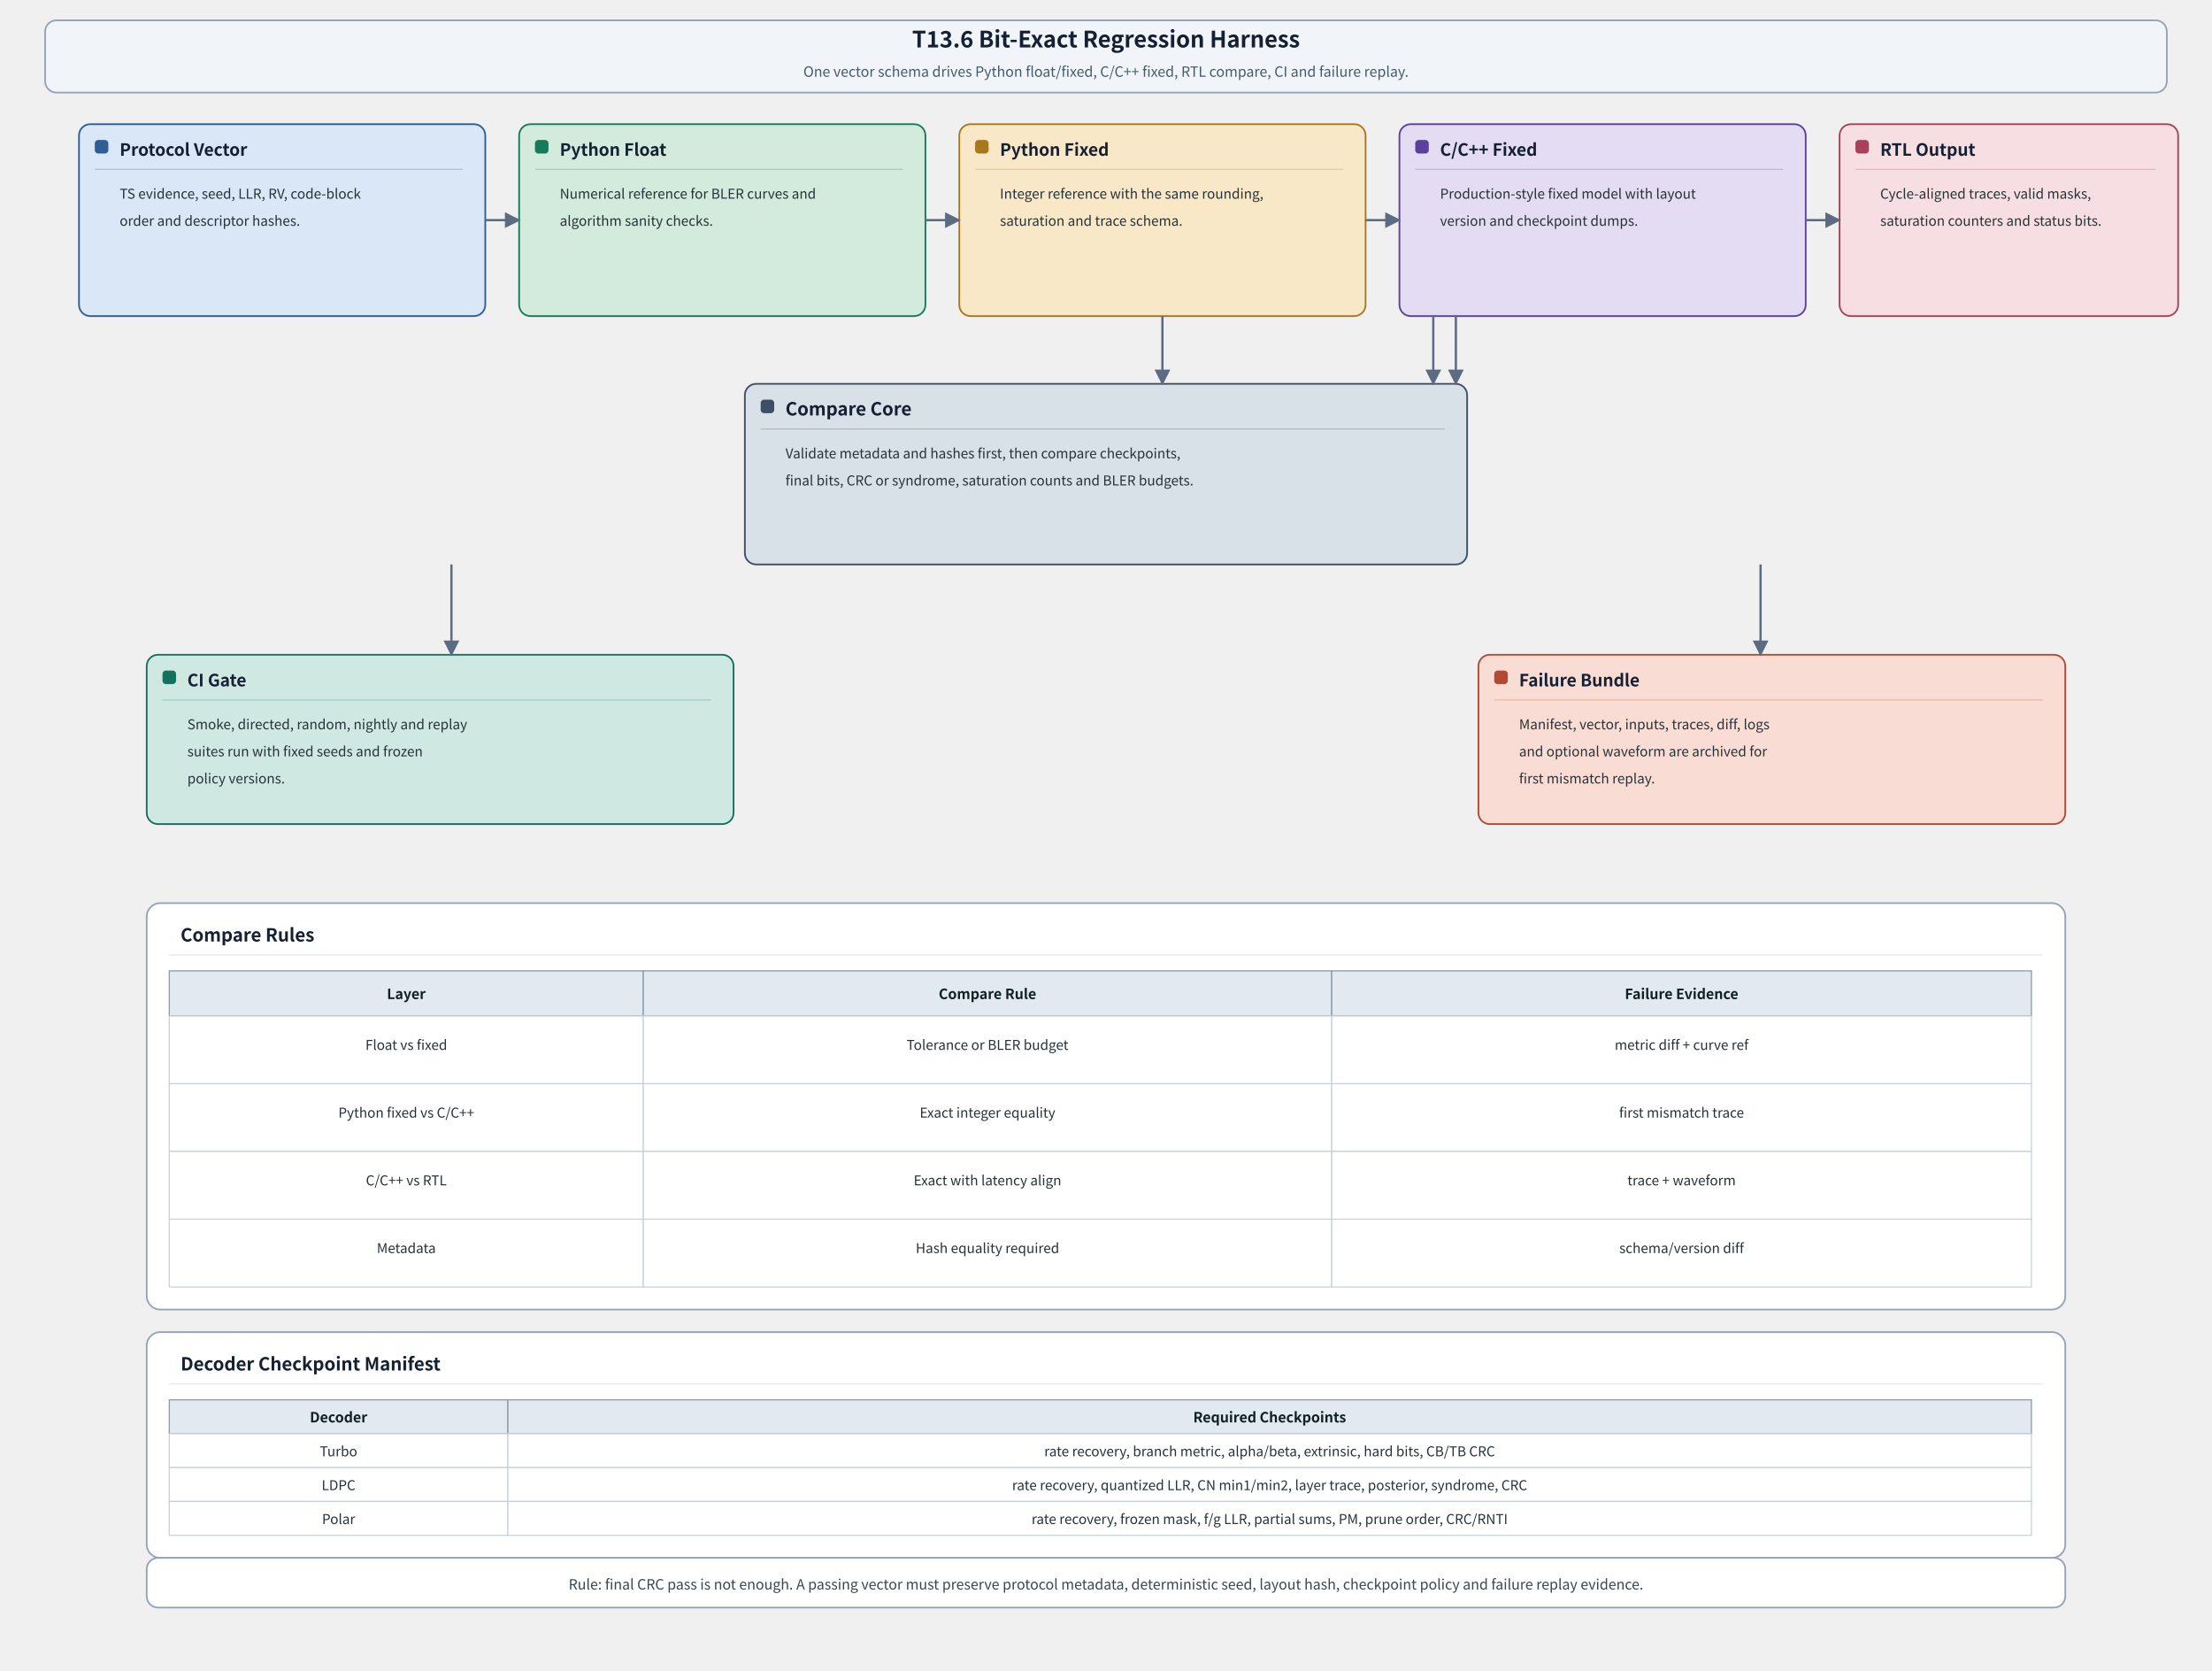
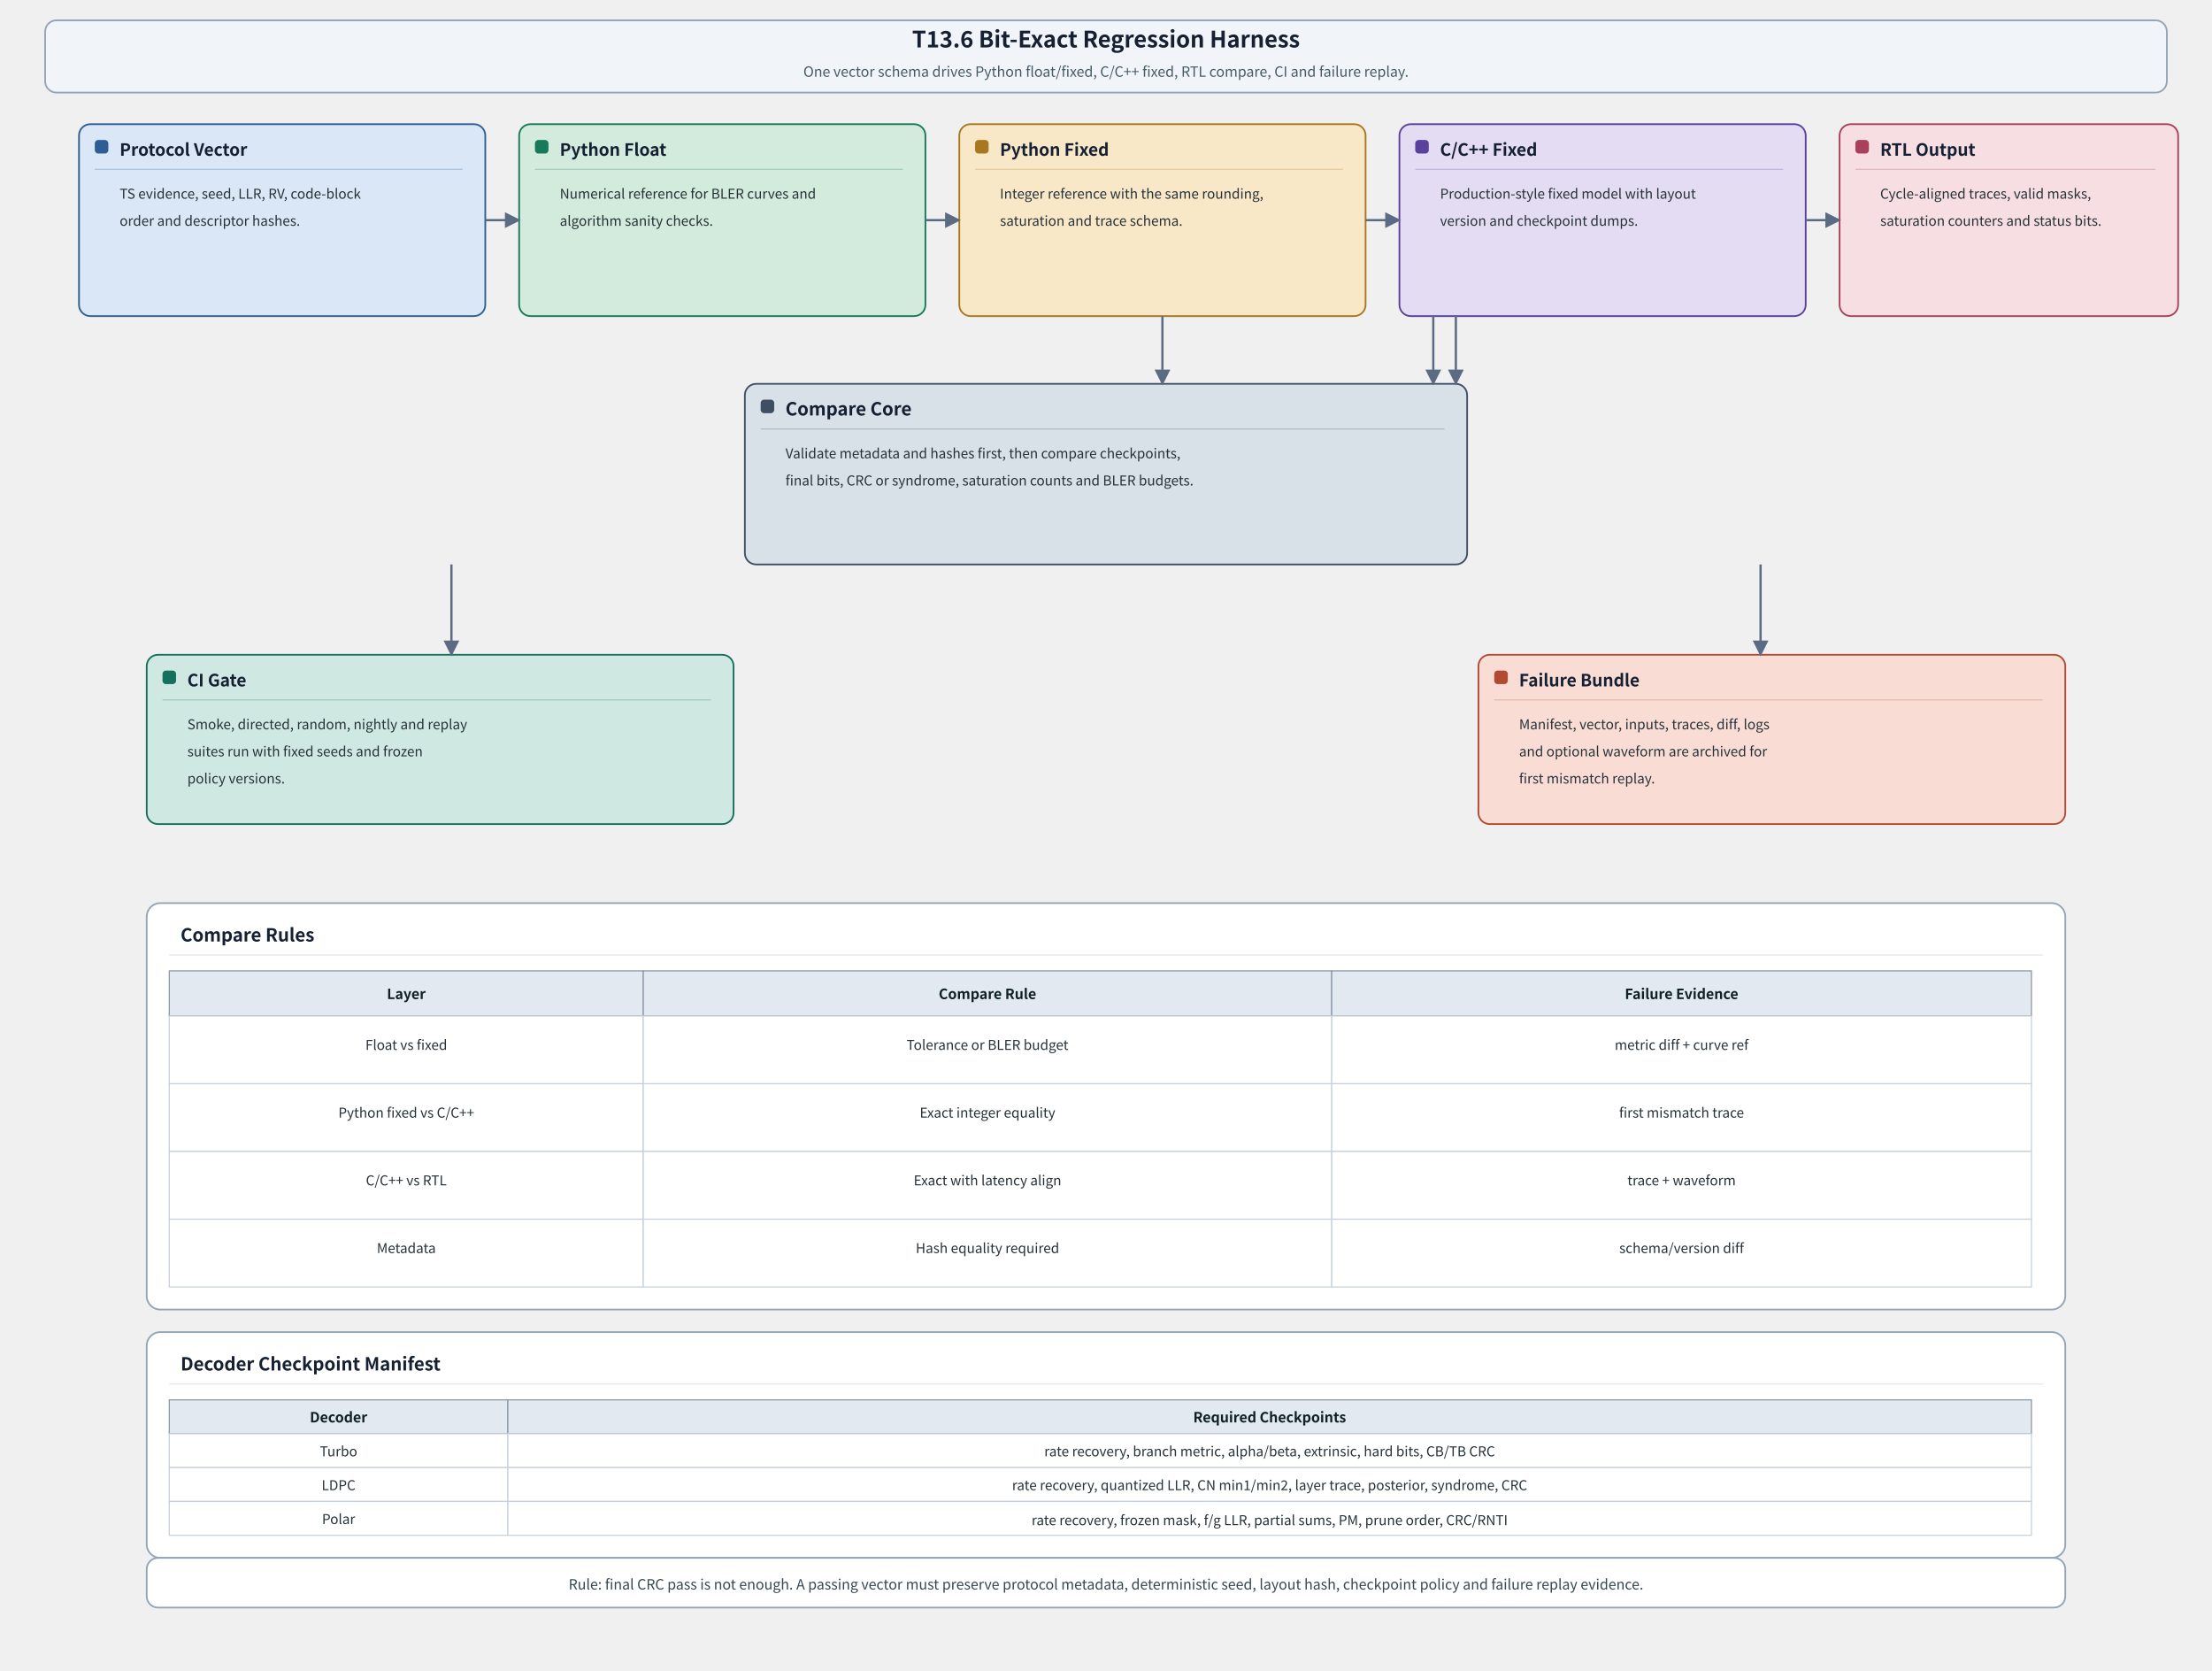
<svg xmlns="http://www.w3.org/2000/svg" width="1960" height="1480" viewBox="0 0 1960 1480" role="img" font-family="'Noto Sans CJK SC','Source Han Sans SC','PingFang SC','Microsoft YaHei',system-ui,sans-serif">
  <defs>
    <filter id="soft" x="-10%" y="-10%" width="125%" height="135%">
      <feDropShadow dx="0" dy="3" stdDeviation="4" flood-color="#334155" flood-opacity="0.14" />
    </filter>
    <marker id="arrow" viewBox="0 0 10 10" refX="9" refY="5" markerWidth="7" markerHeight="7" orient="auto-start-reverse">
      <path d="M 0 0 L 10 5 L 0 10 z" fill="#5B6B82" />
    </marker>
  </defs>
  <rect x="40" y="18" width="1880" height="64" rx="10" fill="#F1F5F9" stroke="#94A3B8" stroke-width="1.5" />
  <text x="980" y="42" font-size="20" font-weight="700" fill="#152033" text-anchor="middle">T13.6 Bit-Exact Regression Harness</text>
  <text x="980" y="68" font-size="12.5" fill="#455A64" text-anchor="middle">One vector schema drives Python float/fixed, C/C++ fixed, RTL compare, CI and failure replay.</text>
  <rect x="70" y="110" width="360" height="170" rx="10" fill="#D9E7F6" stroke="#2F5E94" stroke-width="1.5" />
  <rect x="84" y="124" width="12" height="12" rx="3" fill="#2F5E94" />
  <text x="106" y="138" font-size="15" font-weight="700" fill="#152033" text-anchor="start">Protocol Vector</text>
  <line x1="84" y1="150" x2="410" y2="150" stroke="#2F5E94" stroke-opacity="0.25" stroke-width="1" />
  <text x="106" y="176" font-size="12" fill="#263238" text-anchor="start">TS evidence, seed, LLR, RV, code-block</text>
  <text x="106" y="200" font-size="12" fill="#263238" text-anchor="start">order and descriptor hashes.</text>
  <rect x="460" y="110" width="360" height="170" rx="10" fill="#D3EBDD" stroke="#177A5A" stroke-width="1.5" />
  <rect x="474" y="124" width="12" height="12" rx="3" fill="#177A5A" />
  <text x="496" y="138" font-size="15" font-weight="700" fill="#152033" text-anchor="start">Python Float</text>
  <line x1="474" y1="150" x2="800" y2="150" stroke="#177A5A" stroke-opacity="0.25" stroke-width="1" />
  <text x="496" y="176" font-size="12" fill="#263238" text-anchor="start">Numerical reference for BLER curves and</text>
  <text x="496" y="200" font-size="12" fill="#263238" text-anchor="start">algorithm sanity checks.</text>
  <rect x="850" y="110" width="360" height="170" rx="10" fill="#F8E8C8" stroke="#A8781E" stroke-width="1.5" />
  <rect x="864" y="124" width="12" height="12" rx="3" fill="#A8781E" />
  <text x="886" y="138" font-size="15" font-weight="700" fill="#152033" text-anchor="start">Python Fixed</text>
  <line x1="864" y1="150" x2="1190" y2="150" stroke="#A8781E" stroke-opacity="0.25" stroke-width="1" />
  <text x="886" y="176" font-size="12" fill="#263238" text-anchor="start">Integer reference with the same rounding,</text>
  <text x="886" y="200" font-size="12" fill="#263238" text-anchor="start">saturation and trace schema.</text>
  <rect x="1240" y="110" width="360" height="170" rx="10" fill="#E3DCF2" stroke="#59419C" stroke-width="1.5" />
  <rect x="1254" y="124" width="12" height="12" rx="3" fill="#59419C" />
  <text x="1276" y="138" font-size="15" font-weight="700" fill="#152033" text-anchor="start">C/C++ Fixed</text>
  <line x1="1254" y1="150" x2="1580" y2="150" stroke="#59419C" stroke-opacity="0.25" stroke-width="1" />
  <text x="1276" y="176" font-size="12" fill="#263238" text-anchor="start">Production-style fixed model with layout</text>
  <text x="1276" y="200" font-size="12" fill="#263238" text-anchor="start">version and checkpoint dumps.</text>
  <rect x="1630" y="110" width="300" height="170" rx="10" fill="#F6DEE3" stroke="#A8425C" stroke-width="1.5" />
  <rect x="1644" y="124" width="12" height="12" rx="3" fill="#A8425C" />
  <text x="1666" y="138" font-size="15" font-weight="700" fill="#152033" text-anchor="start">RTL Output</text>
  <line x1="1644" y1="150" x2="1910" y2="150" stroke="#A8425C" stroke-opacity="0.25" stroke-width="1" />
  <text x="1666" y="176" font-size="12" fill="#263238" text-anchor="start">Cycle-aligned traces, valid masks,</text>
  <text x="1666" y="200" font-size="12" fill="#263238" text-anchor="start">saturation counters and status bits.</text>
  <rect x="660" y="340" width="640" height="160" rx="10" fill="#D8E0E8" stroke="#3E4F63" stroke-width="1.5" />
  <rect x="674" y="354" width="12" height="12" rx="3" fill="#3E4F63" />
  <text x="696" y="368" font-size="16" font-weight="700" fill="#152033" text-anchor="start">Compare Core</text>
  <line x1="674" y1="380" x2="1280" y2="380" stroke="#3E4F63" stroke-opacity="0.25" stroke-width="1" />
  <text x="696" y="406" font-size="12" fill="#263238" text-anchor="start">Validate metadata and hashes first, then compare checkpoints,</text>
  <text x="696" y="430" font-size="12" fill="#263238" text-anchor="start">final bits, CRC or syndrome, saturation counts and BLER budgets.</text>
  <rect x="130" y="580" width="520" height="150" rx="10" fill="#CFE9E2" stroke="#15705C" stroke-width="1.5" />
  <rect x="144" y="594" width="12" height="12" rx="3" fill="#15705C" />
  <text x="166" y="608" font-size="15" font-weight="700" fill="#152033" text-anchor="start">CI Gate</text>
  <line x1="144" y1="620" x2="630" y2="620" stroke="#15705C" stroke-opacity="0.25" stroke-width="1" />
  <text x="166" y="646" font-size="12" fill="#263238" text-anchor="start">Smoke, directed, random, nightly and replay</text>
  <text x="166" y="670" font-size="12" fill="#263238" text-anchor="start">suites run with fixed seeds and frozen</text>
  <text x="166" y="694" font-size="12" fill="#263238" text-anchor="start">policy versions.</text>
  <rect x="1310" y="580" width="520" height="150" rx="10" fill="#F9DDD5" stroke="#B24A33" stroke-width="1.5" />
  <rect x="1324" y="594" width="12" height="12" rx="3" fill="#B24A33" />
  <text x="1346" y="608" font-size="15" font-weight="700" fill="#152033" text-anchor="start">Failure Bundle</text>
  <line x1="1324" y1="620" x2="1810" y2="620" stroke="#B24A33" stroke-opacity="0.25" stroke-width="1" />
  <text x="1346" y="646" font-size="12" fill="#263238" text-anchor="start">Manifest, vector, inputs, traces, diff, logs</text>
  <text x="1346" y="670" font-size="12" fill="#263238" text-anchor="start">and optional waveform are archived for</text>
  <text x="1346" y="694" font-size="12" fill="#263238" text-anchor="start">first mismatch replay.</text>
  <rect x="130" y="800" width="1700" height="360" rx="12" fill="#FFFFFF" stroke="#94A3B8" stroke-width="1.5" />
  <text x="160" y="834" font-size="16" font-weight="700" fill="#152033" text-anchor="start">Compare Rules</text>
  <line x1="150" y1="846" x2="1810" y2="846" stroke="#94A3B8" stroke-opacity="0.25" stroke-width="1" />
  <rect x="150" y="860" width="420" height="40" fill="#E3E9F0" stroke="#8A97A6" stroke-width="1" />
  <text x="360" y="885" font-size="12.5" font-weight="700" fill="#102027" text-anchor="middle">Layer</text>
  <rect x="570" y="860" width="610" height="40" fill="#E3E9F0" stroke="#8A97A6" stroke-width="1" />
  <text x="875" y="885" font-size="12.5" font-weight="700" fill="#102027" text-anchor="middle">Compare Rule</text>
  <rect x="1180" y="860" width="620" height="40" fill="#E3E9F0" stroke="#8A97A6" stroke-width="1" />
  <text x="1490" y="885" font-size="12.5" font-weight="700" fill="#102027" text-anchor="middle">Failure Evidence</text>
  <rect x="150" y="900" width="420" height="60" fill="#FFFFFF" stroke="#C7D0DB" stroke-width="1" />
  <text x="360" y="930" font-size="12" fill="#263238" text-anchor="middle">Float vs fixed</text>
  <rect x="570" y="900" width="610" height="60" fill="#FFFFFF" stroke="#C7D0DB" stroke-width="1" />
  <text x="875" y="930" font-size="12" fill="#263238" text-anchor="middle">Tolerance or BLER budget</text>
  <rect x="1180" y="900" width="620" height="60" fill="#FFFFFF" stroke="#C7D0DB" stroke-width="1" />
  <text x="1490" y="930" font-size="12" fill="#263238" text-anchor="middle">metric diff + curve ref</text>
  <rect x="150" y="960" width="420" height="60" fill="#FFFFFF" stroke="#C7D0DB" stroke-width="1" />
  <text x="360" y="990" font-size="12" fill="#263238" text-anchor="middle">Python fixed vs C/C++</text>
  <rect x="570" y="960" width="610" height="60" fill="#FFFFFF" stroke="#C7D0DB" stroke-width="1" />
  <text x="875" y="990" font-size="12" fill="#263238" text-anchor="middle">Exact integer equality</text>
  <rect x="1180" y="960" width="620" height="60" fill="#FFFFFF" stroke="#C7D0DB" stroke-width="1" />
  <text x="1490" y="990" font-size="12" fill="#263238" text-anchor="middle">first mismatch trace</text>
  <rect x="150" y="1020" width="420" height="60" fill="#FFFFFF" stroke="#C7D0DB" stroke-width="1" />
  <text x="360" y="1050" font-size="12" fill="#263238" text-anchor="middle">C/C++ vs RTL</text>
  <rect x="570" y="1020" width="610" height="60" fill="#FFFFFF" stroke="#C7D0DB" stroke-width="1" />
  <text x="875" y="1050" font-size="12" fill="#263238" text-anchor="middle">Exact with latency align</text>
  <rect x="1180" y="1020" width="620" height="60" fill="#FFFFFF" stroke="#C7D0DB" stroke-width="1" />
  <text x="1490" y="1050" font-size="12" fill="#263238" text-anchor="middle">trace + waveform</text>
  <rect x="150" y="1080" width="420" height="60" fill="#FFFFFF" stroke="#C7D0DB" stroke-width="1" />
  <text x="360" y="1110" font-size="12" fill="#263238" text-anchor="middle">Metadata</text>
  <rect x="570" y="1080" width="610" height="60" fill="#FFFFFF" stroke="#C7D0DB" stroke-width="1" />
  <text x="875" y="1110" font-size="12" fill="#263238" text-anchor="middle">Hash equality required</text>
  <rect x="1180" y="1080" width="620" height="60" fill="#FFFFFF" stroke="#C7D0DB" stroke-width="1" />
  <text x="1490" y="1110" font-size="12" fill="#263238" text-anchor="middle">schema/version diff</text>
  <rect x="130" y="1180" width="1700" height="200" rx="12" fill="#FFFFFF" stroke="#94A3B8" stroke-width="1.5" />
  <text x="160" y="1214" font-size="16" font-weight="700" fill="#152033" text-anchor="start">Decoder Checkpoint Manifest</text>
  <line x1="150" y1="1226" x2="1810" y2="1226" stroke="#94A3B8" stroke-opacity="0.25" stroke-width="1" />
  <rect x="150" y="1240" width="300" height="30" fill="#E3E9F0" stroke="#8A97A6" stroke-width="1" />
  <text x="300" y="1260" font-size="12.5" font-weight="700" fill="#102027" text-anchor="middle">Decoder</text>
  <rect x="450" y="1240" width="1350" height="30" fill="#E3E9F0" stroke="#8A97A6" stroke-width="1" />
  <text x="1125" y="1260" font-size="12.5" font-weight="700" fill="#102027" text-anchor="middle">Required Checkpoints</text>
  <rect x="150" y="1270" width="300" height="30" fill="#FFFFFF" stroke="#C7D0DB" stroke-width="1" />
  <text x="300" y="1290" font-size="12" fill="#263238" text-anchor="middle">Turbo</text>
  <rect x="450" y="1270" width="1350" height="30" fill="#FFFFFF" stroke="#C7D0DB" stroke-width="1" />
  <text x="1125" y="1290" font-size="12" fill="#263238" text-anchor="middle">rate recovery, branch metric, alpha/beta, extrinsic, hard bits, CB/TB CRC</text>
  <rect x="150" y="1300" width="300" height="30" fill="#FFFFFF" stroke="#C7D0DB" stroke-width="1" />
  <text x="300" y="1320" font-size="12" fill="#263238" text-anchor="middle">LDPC</text>
  <rect x="450" y="1300" width="1350" height="30" fill="#FFFFFF" stroke="#C7D0DB" stroke-width="1" />
  <text x="1125" y="1320" font-size="12" fill="#263238" text-anchor="middle">rate recovery, quantized LLR, CN min1/min2, layer trace, posterior, syndrome, CRC</text>
  <rect x="150" y="1330" width="300" height="30" fill="#FFFFFF" stroke="#C7D0DB" stroke-width="1" />
  <text x="300" y="1350" font-size="12" fill="#263238" text-anchor="middle">Polar</text>
  <rect x="450" y="1330" width="1350" height="30" fill="#FFFFFF" stroke="#C7D0DB" stroke-width="1" />
-   <text x="1125" y="1350" font-size="12" fill="#263238" text-anchor="middle">rate recovery, frozen mask, f/g LLR, partial sums, PM, prune order, CRC/RNTI</text>
+   <text x="1125" y="1351" font-size="12" fill="#263238" text-anchor="middle">rate recovery, frozen mask, f/g LLR, partial sums, PM, prune order, CRC/RNTI</text>
  <rect x="130" y="1380" width="1700" height="44" rx="10" fill="#FFFFFF" stroke="#94A3B8" stroke-width="1.5" />
  <text x="980" y="1408" font-size="12.5" fill="#37474F" text-anchor="middle">Rule: final CRC pass is not enough. A passing vector must preserve protocol metadata, deterministic seed, layout hash, checkpoint policy and failure replay evidence.</text>
  <g stroke="#5B6B82" stroke-width="2" fill="none">
    <path d="M 430 195 L 460 195" marker-end="url(#arrow)" />
    <path d="M 820 195 L 850 195" marker-end="url(#arrow)" />
    <path d="M 1210 195 L 1240 195" marker-end="url(#arrow)" />
    <path d="M 1600 195 L 1630 195" marker-end="url(#arrow)" />
    <path d="M 1030 280 L 1030 340" marker-end="url(#arrow)" />
    <path d="M 1270 280 L 1270 340" marker-end="url(#arrow)" />
    <path d="M 1290 280 L 1290 340" marker-end="url(#arrow)" />
    <path d="M 400 500 L 400 580" marker-end="url(#arrow)" />
    <path d="M 1560 500 L 1560 580" marker-end="url(#arrow)" />
  </g>
</svg>
